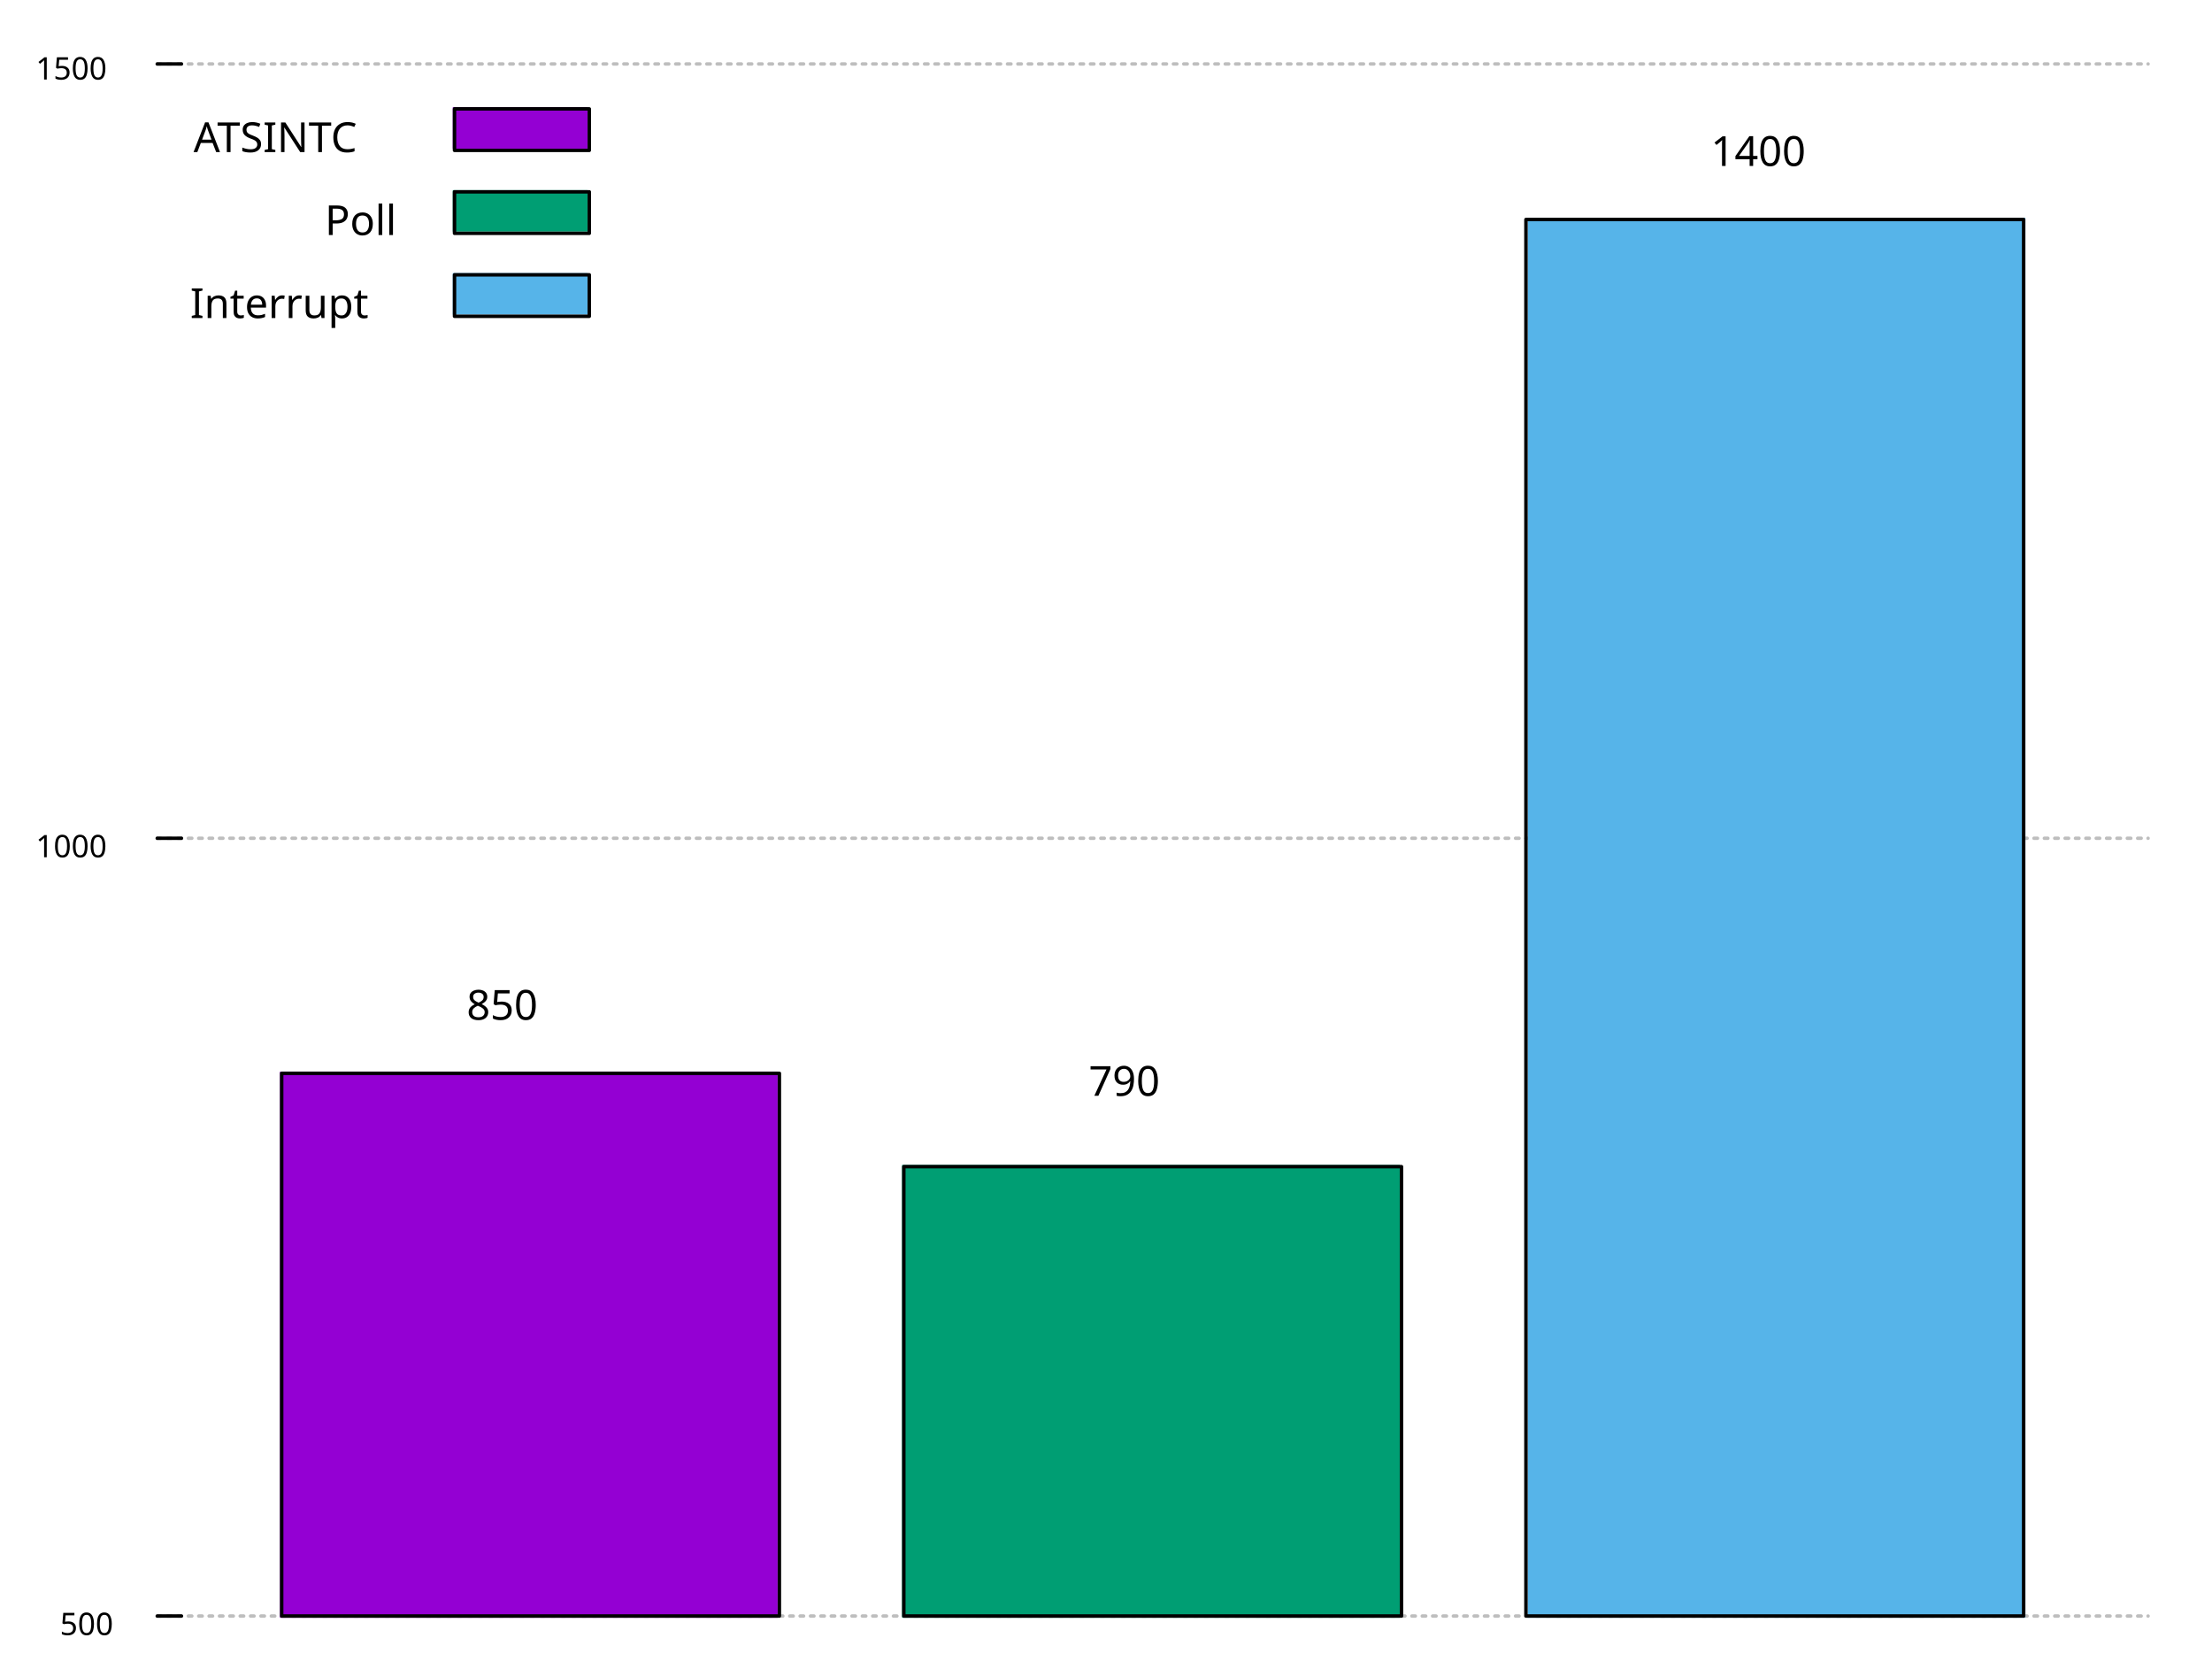
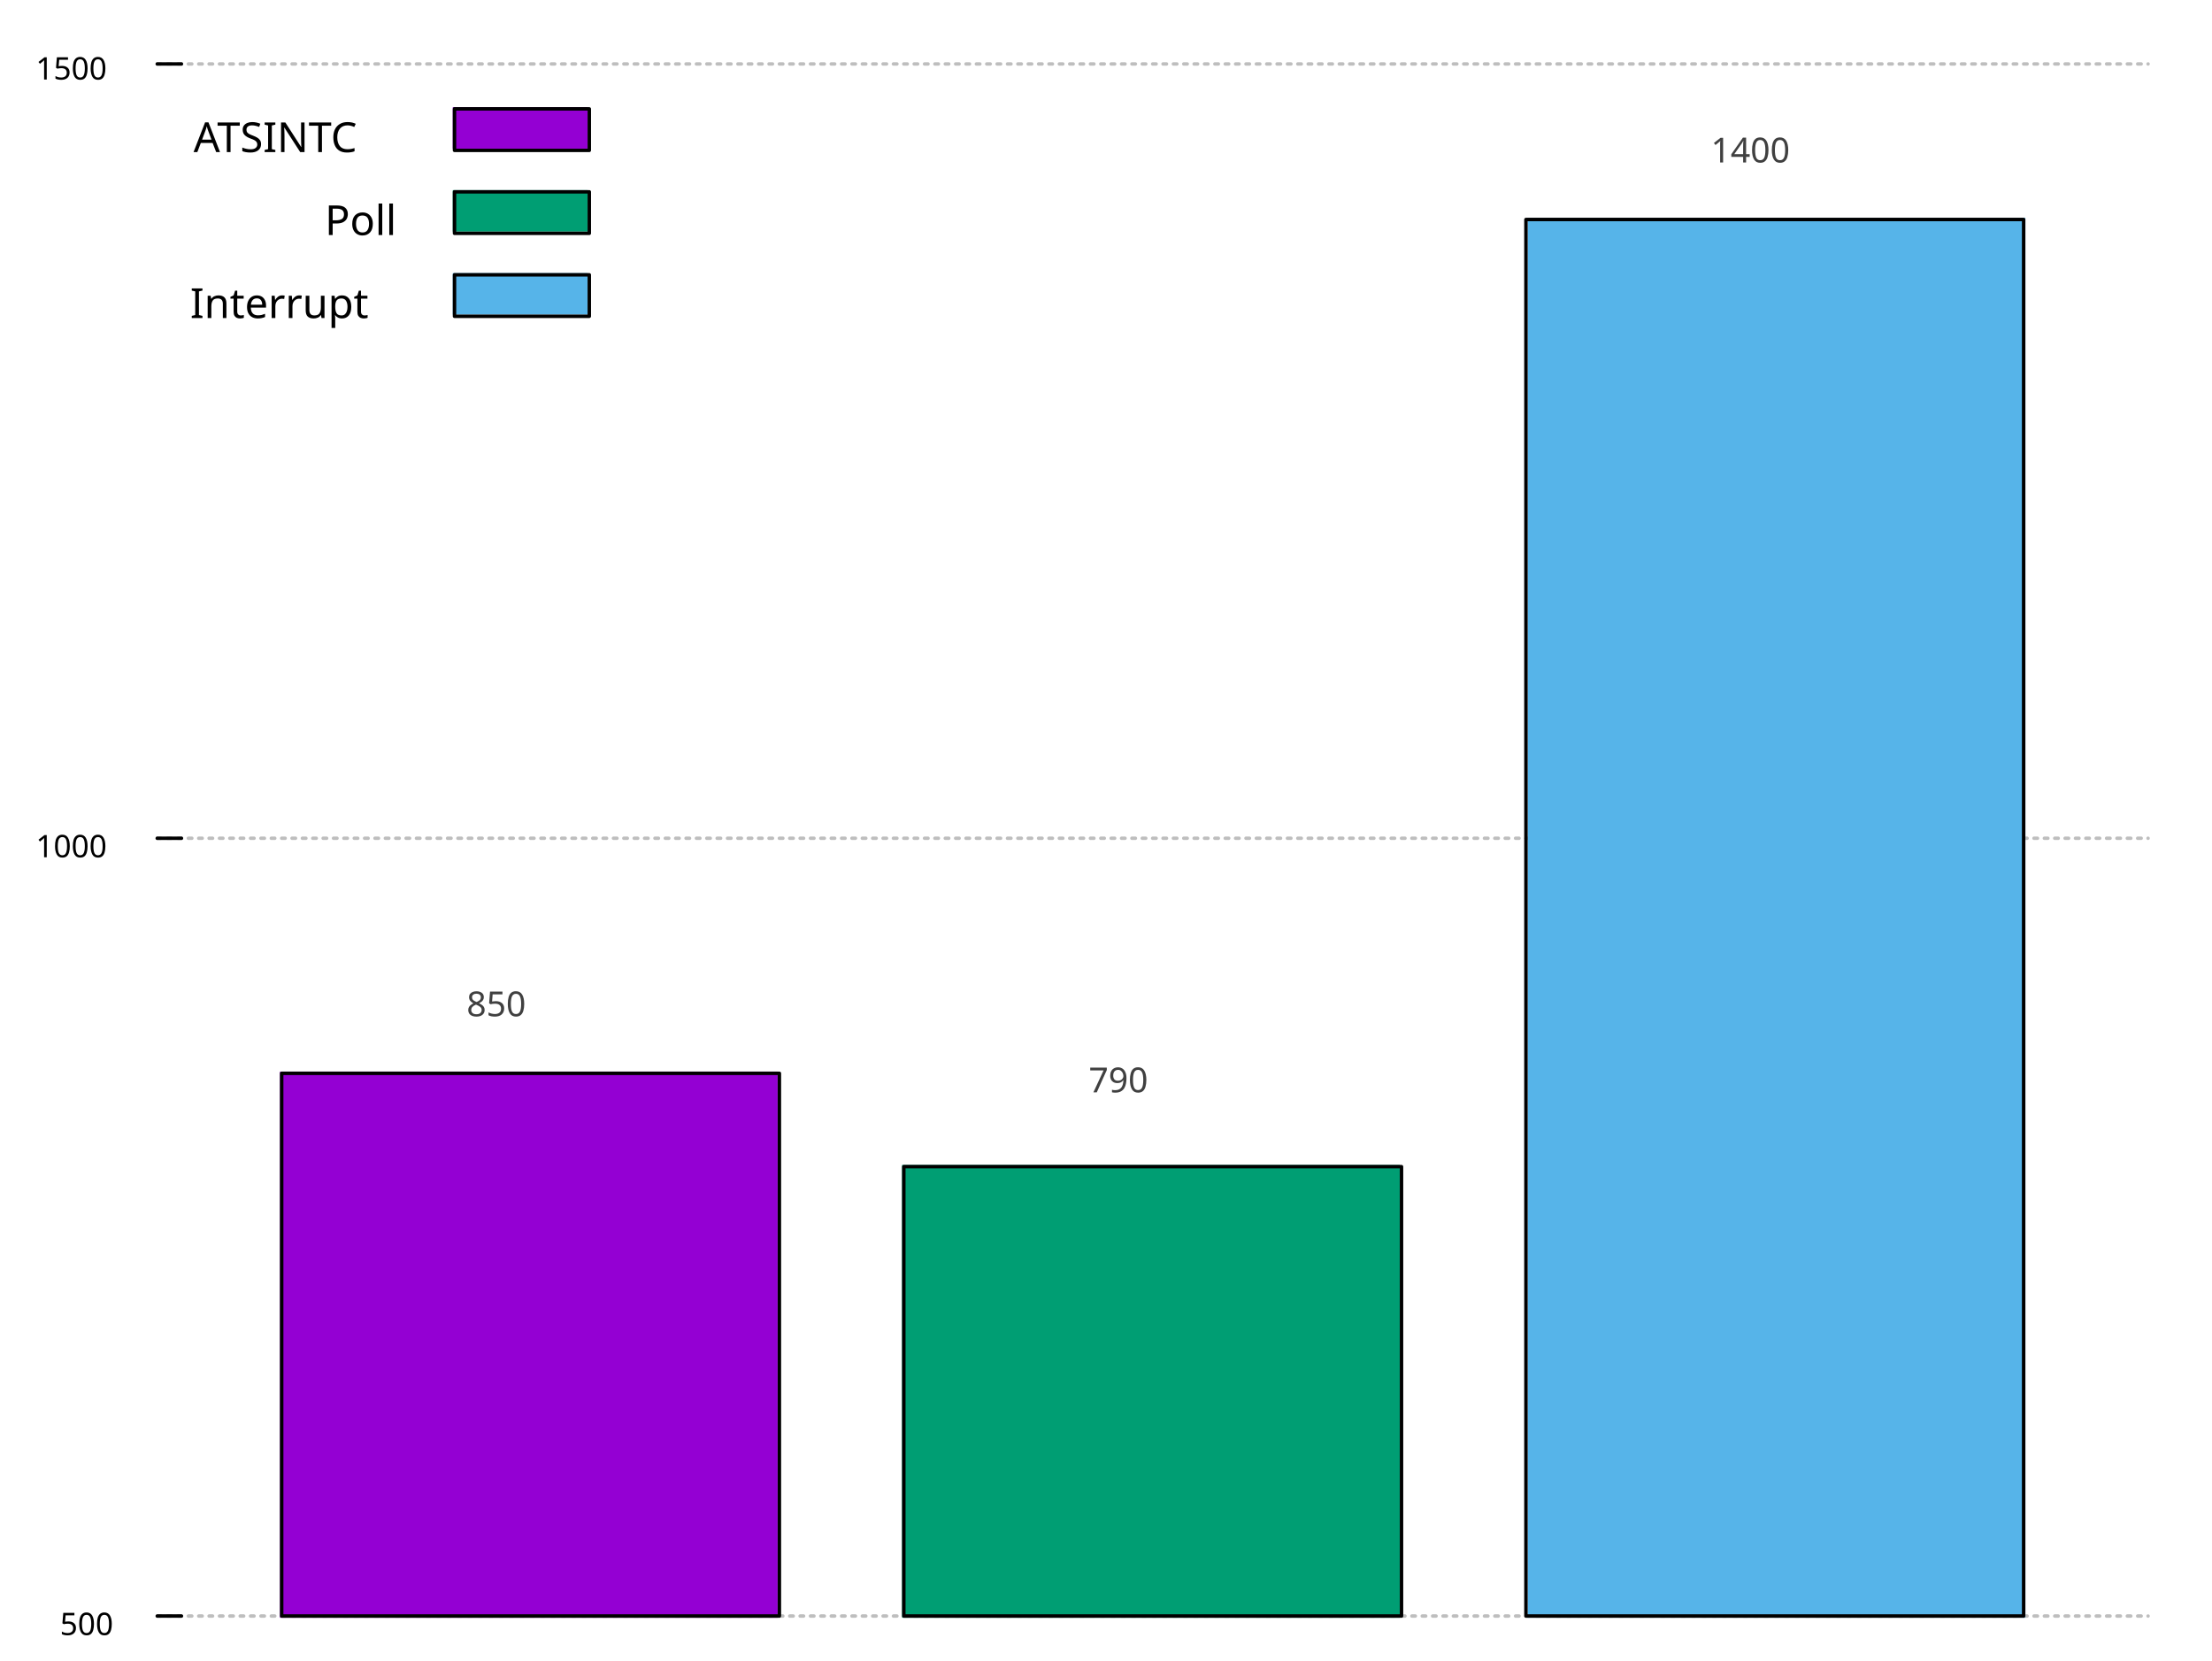
<svg xmlns="http://www.w3.org/2000/svg" width="226.483mm" height="170.039mm" viewBox="0 0 642 482" version="1.2" baseProfile="tiny">
  <defs>
</defs>
  <g fill="none" stroke="black" stroke-width="1" fill-rule="evenodd" stroke-linecap="square" stroke-linejoin="bevel">
    <g fill="none" stroke="#000000" stroke-opacity="1" stroke-width="1" stroke-linecap="square" stroke-linejoin="bevel" transform="matrix(1,0,0,1,0,0)" font-family="Ubuntu" font-size="11" font-weight="400" font-style="normal">
</g>
    <g fill="none" stroke="#000000" stroke-opacity="1" stroke-width="1" stroke-linecap="square" stroke-linejoin="bevel" transform="matrix(1.00313,0,0,1.00313,0,0)" font-family="Ubuntu" font-size="11" font-weight="400" font-style="normal">
</g>
    <g fill="none" stroke="#bebebe" stroke-opacity="1" stroke-dasharray="1,2" stroke-dashoffset="0" stroke-width="1" stroke-linecap="round" stroke-linejoin="round" transform="matrix(1.00313,0,0,1.00313,0,0)" font-family="Ubuntu" font-size="11" font-weight="400" font-style="normal">
      <polyline fill="none" vector-effect="none" points="45.5,467.5 621.5,467.5 " />
    </g>
    <g fill="none" stroke="#000000" stroke-opacity="1" stroke-width="1" stroke-linecap="round" stroke-linejoin="round" transform="matrix(1.00313,0,0,1.00313,0,0)" font-family="Ubuntu" font-size="11" font-weight="400" font-style="normal">
      <polyline fill="none" vector-effect="none" points="45.5,467.5 52.5,467.5 " />
    </g>
    <g fill="none" stroke="#000000" stroke-opacity="1" stroke-width="1" stroke-linecap="square" stroke-linejoin="bevel" transform="matrix(1.00313,0,0,1.00313,0,0)" font-family="Ubuntu" font-size="11" font-weight="400" font-style="normal">
</g>
    <g fill="none" stroke="#000000" stroke-opacity="1" stroke-width="1" stroke-linecap="square" stroke-linejoin="bevel" transform="matrix(1.00313,0,0,1.00313,15.0469,474.478)" font-family="Ubuntu" font-size="11" font-weight="400" font-style="normal">
</g>
    <g fill="none" stroke="#000000" stroke-opacity="1" stroke-width="1" stroke-linecap="square" stroke-linejoin="bevel" transform="matrix(1.00313,0,0,1.00313,15.0469,474.478)" font-family="Ubuntu" font-size="11" font-weight="400" font-style="normal">
</g>
    <g fill="none" stroke="#000000" stroke-opacity="1" stroke-width="1" stroke-linecap="square" stroke-linejoin="bevel" transform="matrix(1.00313,0,0,1.00313,15.0469,474.478)" font-family="Ubuntu" font-size="11" font-weight="400" font-style="normal">
</g>
    <g fill="none" stroke="#000000" stroke-opacity="1" stroke-width="1" stroke-linecap="square" stroke-linejoin="bevel" transform="matrix(1.00313,0,0,1.00313,15.0469,474.478)" font-family="Ubuntu" font-size="11" font-weight="400" font-style="normal">
</g>
    <g fill="none" stroke="#000000" stroke-opacity="1" stroke-width="1" stroke-linecap="square" stroke-linejoin="bevel" transform="matrix(1.00313,0,0,1.00313,15.0469,474.478)" font-family="Ubuntu" font-size="11" font-weight="400" font-style="normal">
</g>
    <g fill="none" stroke="#000000" stroke-opacity="1" stroke-width="1" stroke-linecap="square" stroke-linejoin="bevel" transform="matrix(1.00313,0,0,1.00313,15.0469,474.478)" font-family="Sans" font-size="9" font-weight="400" font-style="normal">
      <text fill="#000000" fill-opacity="1" stroke="none" xml:space="preserve" x="0" y="0" font-family="Sans" font-size="9" font-weight="400" font-style="normal"> 500</text>
    </g>
    <g fill="none" stroke="#000000" stroke-opacity="1" stroke-width="1" stroke-linecap="square" stroke-linejoin="bevel" transform="matrix(1.00313,0,0,1.00313,15.0469,474.478)" font-family="Ubuntu" font-size="11" font-weight="400" font-style="normal">
</g>
    <g fill="none" stroke="#000000" stroke-opacity="1" stroke-width="1" stroke-linecap="square" stroke-linejoin="bevel" transform="matrix(1.00313,0,0,1.00313,0,0)" font-family="Ubuntu" font-size="11" font-weight="400" font-style="normal">
</g>
    <g fill="none" stroke="#bebebe" stroke-opacity="1" stroke-dasharray="1,2" stroke-dashoffset="0" stroke-width="1" stroke-linecap="round" stroke-linejoin="round" transform="matrix(1.00313,0,0,1.00313,0,0)" font-family="Ubuntu" font-size="11" font-weight="400" font-style="normal">
      <polyline fill="none" vector-effect="none" points="45.5,242.5 621.5,242.5 " />
    </g>
    <g fill="none" stroke="#000000" stroke-opacity="1" stroke-width="1" stroke-linecap="round" stroke-linejoin="round" transform="matrix(1.00313,0,0,1.00313,0,0)" font-family="Ubuntu" font-size="11" font-weight="400" font-style="normal">
      <polyline fill="none" vector-effect="none" points="45.5,242.5 52.5,242.5 " />
    </g>
    <g fill="none" stroke="#000000" stroke-opacity="1" stroke-width="1" stroke-linecap="square" stroke-linejoin="bevel" transform="matrix(1.00313,0,0,1.00313,0,0)" font-family="Ubuntu" font-size="11" font-weight="400" font-style="normal">
</g>
    <g fill="none" stroke="#000000" stroke-opacity="1" stroke-width="1" stroke-linecap="square" stroke-linejoin="bevel" transform="matrix(1.00313,0,0,1.00313,8.025,248.775)" font-family="Ubuntu" font-size="11" font-weight="400" font-style="normal">
</g>
    <g fill="none" stroke="#000000" stroke-opacity="1" stroke-width="1" stroke-linecap="square" stroke-linejoin="bevel" transform="matrix(1.00313,0,0,1.00313,8.025,248.775)" font-family="Ubuntu" font-size="11" font-weight="400" font-style="normal">
</g>
    <g fill="none" stroke="#000000" stroke-opacity="1" stroke-width="1" stroke-linecap="square" stroke-linejoin="bevel" transform="matrix(1.00313,0,0,1.00313,8.025,248.775)" font-family="Ubuntu" font-size="11" font-weight="400" font-style="normal">
</g>
    <g fill="none" stroke="#000000" stroke-opacity="1" stroke-width="1" stroke-linecap="square" stroke-linejoin="bevel" transform="matrix(1.00313,0,0,1.00313,8.025,248.775)" font-family="Ubuntu" font-size="11" font-weight="400" font-style="normal">
</g>
    <g fill="none" stroke="#000000" stroke-opacity="1" stroke-width="1" stroke-linecap="square" stroke-linejoin="bevel" transform="matrix(1.00313,0,0,1.00313,8.025,248.775)" font-family="Ubuntu" font-size="11" font-weight="400" font-style="normal">
</g>
    <g fill="none" stroke="#000000" stroke-opacity="1" stroke-width="1" stroke-linecap="square" stroke-linejoin="bevel" transform="matrix(1.00313,0,0,1.00313,8.025,248.775)" font-family="Sans" font-size="9" font-weight="400" font-style="normal">
      <text fill="#000000" fill-opacity="1" stroke="none" xml:space="preserve" x="0" y="0" font-family="Sans" font-size="9" font-weight="400" font-style="normal"> 1000</text>
    </g>
    <g fill="none" stroke="#000000" stroke-opacity="1" stroke-width="1" stroke-linecap="square" stroke-linejoin="bevel" transform="matrix(1.00313,0,0,1.00313,8.025,248.775)" font-family="Ubuntu" font-size="11" font-weight="400" font-style="normal">
</g>
    <g fill="none" stroke="#000000" stroke-opacity="1" stroke-width="1" stroke-linecap="square" stroke-linejoin="bevel" transform="matrix(1.00313,0,0,1.00313,0,0)" font-family="Ubuntu" font-size="11" font-weight="400" font-style="normal">
</g>
    <g fill="none" stroke="#bebebe" stroke-opacity="1" stroke-dasharray="1,2" stroke-dashoffset="0" stroke-width="1" stroke-linecap="round" stroke-linejoin="round" transform="matrix(1.00313,0,0,1.00313,0,0)" font-family="Ubuntu" font-size="11" font-weight="400" font-style="normal">
      <polyline fill="none" vector-effect="none" points="45.5,18.5 621.5,18.5 " />
    </g>
    <g fill="none" stroke="#000000" stroke-opacity="1" stroke-width="1" stroke-linecap="round" stroke-linejoin="round" transform="matrix(1.00313,0,0,1.00313,0,0)" font-family="Ubuntu" font-size="11" font-weight="400" font-style="normal">
      <polyline fill="none" vector-effect="none" points="45.5,18.5 52.5,18.5 " />
    </g>
    <g fill="none" stroke="#000000" stroke-opacity="1" stroke-width="1" stroke-linecap="square" stroke-linejoin="bevel" transform="matrix(1.00313,0,0,1.00313,0,0)" font-family="Ubuntu" font-size="11" font-weight="400" font-style="normal">
</g>
    <g fill="none" stroke="#000000" stroke-opacity="1" stroke-width="1" stroke-linecap="square" stroke-linejoin="bevel" transform="matrix(1.00313,0,0,1.00313,8.025,23.0719)" font-family="Ubuntu" font-size="11" font-weight="400" font-style="normal">
</g>
    <g fill="none" stroke="#000000" stroke-opacity="1" stroke-width="1" stroke-linecap="square" stroke-linejoin="bevel" transform="matrix(1.00313,0,0,1.00313,8.025,23.0719)" font-family="Ubuntu" font-size="11" font-weight="400" font-style="normal">
</g>
    <g fill="none" stroke="#000000" stroke-opacity="1" stroke-width="1" stroke-linecap="square" stroke-linejoin="bevel" transform="matrix(1.00313,0,0,1.00313,8.025,23.0719)" font-family="Ubuntu" font-size="11" font-weight="400" font-style="normal">
</g>
    <g fill="none" stroke="#000000" stroke-opacity="1" stroke-width="1" stroke-linecap="square" stroke-linejoin="bevel" transform="matrix(1.00313,0,0,1.00313,8.025,23.0719)" font-family="Ubuntu" font-size="11" font-weight="400" font-style="normal">
</g>
    <g fill="none" stroke="#000000" stroke-opacity="1" stroke-width="1" stroke-linecap="square" stroke-linejoin="bevel" transform="matrix(1.00313,0,0,1.00313,8.025,23.0719)" font-family="Ubuntu" font-size="11" font-weight="400" font-style="normal">
</g>
    <g fill="none" stroke="#000000" stroke-opacity="1" stroke-width="1" stroke-linecap="square" stroke-linejoin="bevel" transform="matrix(1.00313,0,0,1.00313,8.025,23.0719)" font-family="Sans" font-size="9" font-weight="400" font-style="normal">
      <text fill="#000000" fill-opacity="1" stroke="none" xml:space="preserve" x="0" y="0" font-family="Sans" font-size="9" font-weight="400" font-style="normal"> 1500</text>
    </g>
    <g fill="none" stroke="#000000" stroke-opacity="1" stroke-width="1" stroke-linecap="square" stroke-linejoin="bevel" transform="matrix(1.00313,0,0,1.00313,8.025,23.0719)" font-family="Ubuntu" font-size="11" font-weight="400" font-style="normal">
</g>
-     <g fill="none" stroke="#000000" stroke-opacity="1" stroke-width="1" stroke-linecap="square" stroke-linejoin="bevel" transform="matrix(1.00313,0,0,1.00313,135.422,295.922)" font-family="Ubuntu" font-size="11" font-weight="400" font-style="normal">
- </g>
-     <g fill="none" stroke="#000000" stroke-opacity="1" stroke-width="1" stroke-linecap="square" stroke-linejoin="bevel" transform="matrix(1.00313,0,0,1.00313,135.422,295.922)" font-family="Ubuntu" font-size="11" font-weight="400" font-style="normal">
- </g>
-     <g fill="none" stroke="#000000" stroke-opacity="1" stroke-width="1" stroke-linecap="square" stroke-linejoin="bevel" transform="matrix(1.00313,0,0,1.00313,135.422,295.922)" font-family="Ubuntu" font-size="11" font-weight="400" font-style="normal">
- </g>
-     <g fill="none" stroke="#000000" stroke-opacity="1" stroke-width="1" stroke-linecap="square" stroke-linejoin="bevel" transform="matrix(1.00313,0,0,1.00313,135.422,295.922)" font-family="Ubuntu" font-size="11" font-weight="400" font-style="normal">
- </g>
-     <g fill="none" stroke="#000000" stroke-opacity="1" stroke-width="1" stroke-linecap="square" stroke-linejoin="bevel" transform="matrix(1.00313,0,0,1.00313,135.422,295.922)" font-family="Ubuntu" font-size="11" font-weight="400" font-style="normal">
- </g>
-     <g fill="none" stroke="#000000" stroke-opacity="1" stroke-width="1" stroke-linecap="square" stroke-linejoin="bevel" transform="matrix(1.00313,0,0,1.00313,135.422,295.922)" font-family="Times-Roman" font-size="12" font-weight="400" font-style="normal">
-       <text fill="#000000" fill-opacity="1" stroke="none" xml:space="preserve" x="0" y="0" font-family="Times-Roman" font-size="12" font-weight="400" font-style="normal">850</text>
-     </g>
-     <g fill="none" stroke="#000000" stroke-opacity="1" stroke-width="1" stroke-linecap="square" stroke-linejoin="bevel" transform="matrix(1.00313,0,0,1.00313,135.422,295.922)" font-family="Ubuntu" font-size="11" font-weight="400" font-style="normal">
- </g>
-     <g fill="none" stroke="#000000" stroke-opacity="1" stroke-width="1" stroke-linecap="square" stroke-linejoin="bevel" transform="matrix(1.00313,0,0,1.00313,315.984,317.991)" font-family="Ubuntu" font-size="11" font-weight="400" font-style="normal">
- </g>
-     <g fill="none" stroke="#000000" stroke-opacity="1" stroke-width="1" stroke-linecap="square" stroke-linejoin="bevel" transform="matrix(1.00313,0,0,1.00313,315.984,317.991)" font-family="Ubuntu" font-size="11" font-weight="400" font-style="normal">
- </g>
-     <g fill="none" stroke="#000000" stroke-opacity="1" stroke-width="1" stroke-linecap="square" stroke-linejoin="bevel" transform="matrix(1.00313,0,0,1.00313,315.984,317.991)" font-family="Ubuntu" font-size="11" font-weight="400" font-style="normal">
- </g>
-     <g fill="none" stroke="#000000" stroke-opacity="1" stroke-width="1" stroke-linecap="square" stroke-linejoin="bevel" transform="matrix(1.00313,0,0,1.00313,315.984,317.991)" font-family="Ubuntu" font-size="11" font-weight="400" font-style="normal">
- </g>
-     <g fill="none" stroke="#000000" stroke-opacity="1" stroke-width="1" stroke-linecap="square" stroke-linejoin="bevel" transform="matrix(1.00313,0,0,1.00313,315.984,317.991)" font-family="Ubuntu" font-size="11" font-weight="400" font-style="normal">
- </g>
-     <g fill="none" stroke="#000000" stroke-opacity="1" stroke-width="1" stroke-linecap="square" stroke-linejoin="bevel" transform="matrix(1.00313,0,0,1.00313,315.984,317.991)" font-family="Times-Roman" font-size="12" font-weight="400" font-style="normal">
-       <text fill="#000000" fill-opacity="1" stroke="none" xml:space="preserve" x="0" y="0" font-family="Times-Roman" font-size="12" font-weight="400" font-style="normal">790</text>
-     </g>
-     <g fill="none" stroke="#000000" stroke-opacity="1" stroke-width="1" stroke-linecap="square" stroke-linejoin="bevel" transform="matrix(1.00313,0,0,1.00313,315.984,317.991)" font-family="Ubuntu" font-size="11" font-weight="400" font-style="normal">
- </g>
-     <g fill="none" stroke="#000000" stroke-opacity="1" stroke-width="1" stroke-linecap="square" stroke-linejoin="bevel" transform="matrix(1.00313,0,0,1.00313,496.547,48.15)" font-family="Ubuntu" font-size="11" font-weight="400" font-style="normal">
- </g>
-     <g fill="none" stroke="#000000" stroke-opacity="1" stroke-width="1" stroke-linecap="square" stroke-linejoin="bevel" transform="matrix(1.00313,0,0,1.00313,496.547,48.15)" font-family="Ubuntu" font-size="11" font-weight="400" font-style="normal">
- </g>
-     <g fill="none" stroke="#000000" stroke-opacity="1" stroke-width="1" stroke-linecap="square" stroke-linejoin="bevel" transform="matrix(1.00313,0,0,1.00313,496.547,48.15)" font-family="Ubuntu" font-size="11" font-weight="400" font-style="normal">
- </g>
-     <g fill="none" stroke="#000000" stroke-opacity="1" stroke-width="1" stroke-linecap="square" stroke-linejoin="bevel" transform="matrix(1.00313,0,0,1.00313,496.547,48.15)" font-family="Ubuntu" font-size="11" font-weight="400" font-style="normal">
- </g>
-     <g fill="none" stroke="#000000" stroke-opacity="1" stroke-width="1" stroke-linecap="square" stroke-linejoin="bevel" transform="matrix(1.00313,0,0,1.00313,496.547,48.15)" font-family="Ubuntu" font-size="11" font-weight="400" font-style="normal">
- </g>
-     <g fill="none" stroke="#000000" stroke-opacity="1" stroke-width="1" stroke-linecap="square" stroke-linejoin="bevel" transform="matrix(1.00313,0,0,1.00313,496.547,48.15)" font-family="Times-Roman" font-size="12" font-weight="400" font-style="normal">
-       <text fill="#000000" fill-opacity="1" stroke="none" xml:space="preserve" x="0" y="0" font-family="Times-Roman" font-size="12" font-weight="400" font-style="normal">1400</text>
-     </g>
-     <g fill="none" stroke="#000000" stroke-opacity="1" stroke-width="1" stroke-linecap="square" stroke-linejoin="bevel" transform="matrix(1.00313,0,0,1.00313,496.547,48.15)" font-family="Ubuntu" font-size="11" font-weight="400" font-style="normal">
+     <g fill="none" stroke="#000000" stroke-opacity="1" stroke-width="1" stroke-linecap="square" stroke-linejoin="bevel" transform="matrix(1.00313,0,0,1.00313,135.422,294.919)" font-family="Ubuntu" font-size="11" font-weight="400" font-style="normal">
+ </g>
+     <g fill="none" stroke="#000000" stroke-opacity="1" stroke-width="1" stroke-linecap="square" stroke-linejoin="bevel" transform="matrix(1.00313,0,0,1.00313,135.422,294.919)" font-family="Ubuntu" font-size="11" font-weight="400" font-style="normal">
+ </g>
+     <g fill="none" stroke="#000000" stroke-opacity="1" stroke-width="1" stroke-linecap="square" stroke-linejoin="bevel" transform="matrix(1.00313,0,0,1.00313,135.422,294.919)" font-family="Ubuntu" font-size="11" font-weight="400" font-style="normal">
+ </g>
+     <g fill="none" stroke="#000000" stroke-opacity="1" stroke-width="1" stroke-linecap="square" stroke-linejoin="bevel" transform="matrix(1.00313,0,0,1.00313,135.422,294.919)" font-family="Ubuntu" font-size="11" font-weight="400" font-style="normal">
+ </g>
+     <g fill="none" stroke="#000000" stroke-opacity="1" stroke-width="1" stroke-linecap="square" stroke-linejoin="bevel" transform="matrix(1.00313,0,0,1.00313,135.422,294.919)" font-family="Ubuntu" font-size="11" font-weight="400" font-style="normal">
+ </g>
+     <g fill="none" stroke="#404040" stroke-opacity="1" stroke-width="1" stroke-linecap="square" stroke-linejoin="bevel" transform="matrix(1.00313,0,0,1.00313,135.422,294.919)" font-family="Times-Roman" font-size="10" font-weight="400" font-style="normal">
+       <text fill="#404040" fill-opacity="1" stroke="none" xml:space="preserve" x="0" y="0" font-family="Times-Roman" font-size="10" font-weight="400" font-style="normal">850</text>
+     </g>
+     <g fill="none" stroke="#000000" stroke-opacity="1" stroke-width="1" stroke-linecap="square" stroke-linejoin="bevel" transform="matrix(1.00313,0,0,1.00313,135.422,294.919)" font-family="Ubuntu" font-size="11" font-weight="400" font-style="normal">
+ </g>
+     <g fill="none" stroke="#000000" stroke-opacity="1" stroke-width="1" stroke-linecap="square" stroke-linejoin="bevel" transform="matrix(1.00313,0,0,1.00313,315.984,316.988)" font-family="Ubuntu" font-size="11" font-weight="400" font-style="normal">
+ </g>
+     <g fill="none" stroke="#000000" stroke-opacity="1" stroke-width="1" stroke-linecap="square" stroke-linejoin="bevel" transform="matrix(1.00313,0,0,1.00313,315.984,316.988)" font-family="Ubuntu" font-size="11" font-weight="400" font-style="normal">
+ </g>
+     <g fill="none" stroke="#000000" stroke-opacity="1" stroke-width="1" stroke-linecap="square" stroke-linejoin="bevel" transform="matrix(1.00313,0,0,1.00313,315.984,316.988)" font-family="Ubuntu" font-size="11" font-weight="400" font-style="normal">
+ </g>
+     <g fill="none" stroke="#000000" stroke-opacity="1" stroke-width="1" stroke-linecap="square" stroke-linejoin="bevel" transform="matrix(1.00313,0,0,1.00313,315.984,316.988)" font-family="Ubuntu" font-size="11" font-weight="400" font-style="normal">
+ </g>
+     <g fill="none" stroke="#000000" stroke-opacity="1" stroke-width="1" stroke-linecap="square" stroke-linejoin="bevel" transform="matrix(1.00313,0,0,1.00313,315.984,316.988)" font-family="Ubuntu" font-size="11" font-weight="400" font-style="normal">
+ </g>
+     <g fill="none" stroke="#404040" stroke-opacity="1" stroke-width="1" stroke-linecap="square" stroke-linejoin="bevel" transform="matrix(1.00313,0,0,1.00313,315.984,316.988)" font-family="Times-Roman" font-size="10" font-weight="400" font-style="normal">
+       <text fill="#404040" fill-opacity="1" stroke="none" xml:space="preserve" x="0" y="0" font-family="Times-Roman" font-size="10" font-weight="400" font-style="normal">790</text>
+     </g>
+     <g fill="none" stroke="#000000" stroke-opacity="1" stroke-width="1" stroke-linecap="square" stroke-linejoin="bevel" transform="matrix(1.00313,0,0,1.00313,315.984,316.988)" font-family="Ubuntu" font-size="11" font-weight="400" font-style="normal">
+ </g>
+     <g fill="none" stroke="#000000" stroke-opacity="1" stroke-width="1" stroke-linecap="square" stroke-linejoin="bevel" transform="matrix(1.00313,0,0,1.00313,496.547,47.1469)" font-family="Ubuntu" font-size="11" font-weight="400" font-style="normal">
+ </g>
+     <g fill="none" stroke="#000000" stroke-opacity="1" stroke-width="1" stroke-linecap="square" stroke-linejoin="bevel" transform="matrix(1.00313,0,0,1.00313,496.547,47.1469)" font-family="Ubuntu" font-size="11" font-weight="400" font-style="normal">
+ </g>
+     <g fill="none" stroke="#000000" stroke-opacity="1" stroke-width="1" stroke-linecap="square" stroke-linejoin="bevel" transform="matrix(1.00313,0,0,1.00313,496.547,47.1469)" font-family="Ubuntu" font-size="11" font-weight="400" font-style="normal">
+ </g>
+     <g fill="none" stroke="#000000" stroke-opacity="1" stroke-width="1" stroke-linecap="square" stroke-linejoin="bevel" transform="matrix(1.00313,0,0,1.00313,496.547,47.1469)" font-family="Ubuntu" font-size="11" font-weight="400" font-style="normal">
+ </g>
+     <g fill="none" stroke="#000000" stroke-opacity="1" stroke-width="1" stroke-linecap="square" stroke-linejoin="bevel" transform="matrix(1.00313,0,0,1.00313,496.547,47.1469)" font-family="Ubuntu" font-size="11" font-weight="400" font-style="normal">
+ </g>
+     <g fill="none" stroke="#404040" stroke-opacity="1" stroke-width="1" stroke-linecap="square" stroke-linejoin="bevel" transform="matrix(1.00313,0,0,1.00313,496.547,47.1469)" font-family="Times-Roman" font-size="10" font-weight="400" font-style="normal">
+       <text fill="#404040" fill-opacity="1" stroke="none" xml:space="preserve" x="0" y="0" font-family="Times-Roman" font-size="10" font-weight="400" font-style="normal">1400</text>
+     </g>
+     <g fill="none" stroke="#000000" stroke-opacity="1" stroke-width="1" stroke-linecap="square" stroke-linejoin="bevel" transform="matrix(1.00313,0,0,1.00313,496.547,47.1469)" font-family="Ubuntu" font-size="11" font-weight="400" font-style="normal">
</g>
    <g fill="none" stroke="#000000" stroke-opacity="1" stroke-width="1" stroke-linecap="square" stroke-linejoin="bevel" transform="matrix(1.00313,0,0,1.00313,56.175,44.1375)" font-family="Ubuntu" font-size="11" font-weight="400" font-style="normal">
</g>
    <g fill="none" stroke="#000000" stroke-opacity="1" stroke-width="1" stroke-linecap="square" stroke-linejoin="bevel" transform="matrix(1.00313,0,0,1.00313,56.175,44.1375)" font-family="Ubuntu" font-size="11" font-weight="400" font-style="normal">
</g>
    <g fill="none" stroke="#000000" stroke-opacity="1" stroke-width="1" stroke-linecap="square" stroke-linejoin="bevel" transform="matrix(1.00313,0,0,1.00313,56.175,44.1375)" font-family="Ubuntu" font-size="11" font-weight="400" font-style="normal">
</g>
    <g fill="none" stroke="#000000" stroke-opacity="1" stroke-width="1" stroke-linecap="square" stroke-linejoin="bevel" transform="matrix(1.00313,0,0,1.00313,56.175,44.1375)" font-family="Ubuntu" font-size="11" font-weight="400" font-style="normal">
</g>
    <g fill="none" stroke="#000000" stroke-opacity="1" stroke-width="1" stroke-linecap="square" stroke-linejoin="bevel" transform="matrix(1.00313,0,0,1.00313,56.175,44.1375)" font-family="Ubuntu" font-size="11" font-weight="400" font-style="normal">
</g>
    <g fill="none" stroke="#000000" stroke-opacity="1" stroke-width="1" stroke-linecap="square" stroke-linejoin="bevel" transform="matrix(1.00313,0,0,1.00313,56.175,44.1375)" font-family="Sans" font-size="12" font-weight="400" font-style="normal">
      <text fill="#000000" fill-opacity="1" stroke="none" xml:space="preserve" x="0" y="0" font-family="Sans" font-size="12" font-weight="400" font-style="normal">ATSINTC</text>
    </g>
    <g fill="none" stroke="#000000" stroke-opacity="1" stroke-width="1" stroke-linecap="square" stroke-linejoin="bevel" transform="matrix(1.00313,0,0,1.00313,56.175,44.1375)" font-family="Ubuntu" font-size="11" font-weight="400" font-style="normal">
</g>
    <g fill="none" stroke="#000000" stroke-opacity="1" stroke-width="1" stroke-linecap="square" stroke-linejoin="bevel" transform="matrix(1.00313,0,0,1.00313,0,0)" font-family="Ubuntu" font-size="11" font-weight="400" font-style="normal">
</g>
    <g fill="#9400d3" fill-opacity="1" stroke="none" transform="matrix(1.00313,0,0,1.00313,0,0)" font-family="Ubuntu" font-size="11" font-weight="400" font-style="normal">
      <rect x="131" y="31" width="39" height="12" />
    </g>
    <g fill="none" stroke="#000000" stroke-opacity="1" stroke-width="1" stroke-linecap="square" stroke-linejoin="bevel" transform="matrix(1.00313,0,0,1.00313,0,0)" font-family="Ubuntu" font-size="11" font-weight="400" font-style="normal">
</g>
    <g fill="none" stroke="#000000" stroke-opacity="1" stroke-width="1" stroke-linecap="square" stroke-linejoin="bevel" transform="matrix(1.00313,0,0,1.00313,0,0)" font-family="Ubuntu" font-size="11" font-weight="400" font-style="normal">
</g>
    <g fill="none" stroke="#000000" stroke-opacity="1" stroke-width="1" stroke-linecap="round" stroke-linejoin="round" transform="matrix(1.00313,0,0,1.00313,0,0)" font-family="Ubuntu" font-size="11" font-weight="400" font-style="normal">
      <path vector-effect="none" fill-rule="evenodd" d="M131.5,43.5 L170.5,43.5 L170.5,43.5 L170.5,31.5 L170.5,31.5 L131.5,31.5 L131.5,31.5 L131.5,43.5" />
    </g>
    <g fill="none" stroke="#000000" stroke-opacity="1" stroke-width="1" stroke-linecap="square" stroke-linejoin="bevel" transform="matrix(1.00313,0,0,1.00313,0,0)" font-family="Ubuntu" font-size="11" font-weight="400" font-style="normal">
</g>
    <g fill="none" stroke="#000000" stroke-opacity="1" stroke-width="1" stroke-linecap="square" stroke-linejoin="bevel" transform="matrix(1.00313,0,0,1.00313,0,0)" font-family="Ubuntu" font-size="11" font-weight="400" font-style="normal">
</g>
    <g fill="none" stroke="#000000" stroke-opacity="1" stroke-width="1" stroke-linecap="square" stroke-linejoin="bevel" transform="matrix(1.00313,0,0,1.00313,0,0)" font-family="Ubuntu" font-size="11" font-weight="400" font-style="normal">
</g>
    <g fill="none" stroke="#000000" stroke-opacity="1" stroke-width="1" stroke-linecap="square" stroke-linejoin="bevel" transform="matrix(1.00313,0,0,1.00313,0,0)" font-family="Ubuntu" font-size="11" font-weight="400" font-style="normal">
</g>
    <g fill="#9400d3" fill-opacity="1" stroke="none" transform="matrix(1.00313,0,0,1.00313,0,0)" font-family="Ubuntu" font-size="11" font-weight="400" font-style="normal">
      <rect x="81" y="310" width="144" height="158" />
    </g>
    <g fill="none" stroke="#000000" stroke-opacity="1" stroke-width="1" stroke-linecap="square" stroke-linejoin="bevel" transform="matrix(1.00313,0,0,1.00313,0,0)" font-family="Ubuntu" font-size="11" font-weight="400" font-style="normal">
</g>
    <g fill="none" stroke="#000000" stroke-opacity="1" stroke-width="1" stroke-linecap="square" stroke-linejoin="bevel" transform="matrix(1.00313,0,0,1.00313,0,0)" font-family="Ubuntu" font-size="11" font-weight="400" font-style="normal">
</g>
    <g fill="none" stroke="#000000" stroke-opacity="1" stroke-width="1" stroke-linecap="round" stroke-linejoin="round" transform="matrix(1.00313,0,0,1.00313,0,0)" font-family="Ubuntu" font-size="11" font-weight="400" font-style="normal">
      <polyline fill="none" vector-effect="none" points="81.5,467.5 81.5,310.5 225.5,310.5 225.5,467.5 81.5,467.5 " />
    </g>
    <g fill="none" stroke="#000000" stroke-opacity="1" stroke-width="1" stroke-linecap="square" stroke-linejoin="bevel" transform="matrix(1.00313,0,0,1.00313,0,0)" font-family="Ubuntu" font-size="11" font-weight="400" font-style="normal">
</g>
    <g fill="none" stroke="#000000" stroke-opacity="1" stroke-width="1" stroke-linecap="square" stroke-linejoin="bevel" transform="matrix(1.00313,0,0,1.00313,94.2938,68.2125)" font-family="Ubuntu" font-size="11" font-weight="400" font-style="normal">
</g>
    <g fill="none" stroke="#000000" stroke-opacity="1" stroke-width="1" stroke-linecap="square" stroke-linejoin="bevel" transform="matrix(1.00313,0,0,1.00313,94.2938,68.2125)" font-family="Ubuntu" font-size="11" font-weight="400" font-style="normal">
</g>
    <g fill="none" stroke="#000000" stroke-opacity="1" stroke-width="1" stroke-linecap="square" stroke-linejoin="bevel" transform="matrix(1.00313,0,0,1.00313,94.2938,68.2125)" font-family="Ubuntu" font-size="11" font-weight="400" font-style="normal">
</g>
    <g fill="none" stroke="#000000" stroke-opacity="1" stroke-width="1" stroke-linecap="square" stroke-linejoin="bevel" transform="matrix(1.00313,0,0,1.00313,94.2938,68.2125)" font-family="Ubuntu" font-size="11" font-weight="400" font-style="normal">
</g>
    <g fill="none" stroke="#000000" stroke-opacity="1" stroke-width="1" stroke-linecap="square" stroke-linejoin="bevel" transform="matrix(1.00313,0,0,1.00313,94.2938,68.2125)" font-family="Ubuntu" font-size="11" font-weight="400" font-style="normal">
</g>
    <g fill="none" stroke="#000000" stroke-opacity="1" stroke-width="1" stroke-linecap="square" stroke-linejoin="bevel" transform="matrix(1.00313,0,0,1.00313,94.2938,68.2125)" font-family="Sans" font-size="12" font-weight="400" font-style="normal">
      <text fill="#000000" fill-opacity="1" stroke="none" xml:space="preserve" x="0" y="0" font-family="Sans" font-size="12" font-weight="400" font-style="normal">Poll</text>
    </g>
    <g fill="none" stroke="#000000" stroke-opacity="1" stroke-width="1" stroke-linecap="square" stroke-linejoin="bevel" transform="matrix(1.00313,0,0,1.00313,94.2938,68.2125)" font-family="Ubuntu" font-size="11" font-weight="400" font-style="normal">
</g>
    <g fill="none" stroke="#000000" stroke-opacity="1" stroke-width="1" stroke-linecap="square" stroke-linejoin="bevel" transform="matrix(1.00313,0,0,1.00313,0,0)" font-family="Ubuntu" font-size="11" font-weight="400" font-style="normal">
</g>
    <g fill="#009e73" fill-opacity="1" stroke="none" transform="matrix(1.00313,0,0,1.00313,0,0)" font-family="Ubuntu" font-size="11" font-weight="400" font-style="normal">
      <rect x="131" y="55" width="39" height="12" />
    </g>
    <g fill="none" stroke="#000000" stroke-opacity="1" stroke-width="1" stroke-linecap="square" stroke-linejoin="bevel" transform="matrix(1.00313,0,0,1.00313,0,0)" font-family="Ubuntu" font-size="11" font-weight="400" font-style="normal">
</g>
    <g fill="none" stroke="#000000" stroke-opacity="1" stroke-width="1" stroke-linecap="square" stroke-linejoin="bevel" transform="matrix(1.00313,0,0,1.00313,0,0)" font-family="Ubuntu" font-size="11" font-weight="400" font-style="normal">
</g>
    <g fill="none" stroke="#000000" stroke-opacity="1" stroke-width="1" stroke-linecap="round" stroke-linejoin="round" transform="matrix(1.00313,0,0,1.00313,0,0)" font-family="Ubuntu" font-size="11" font-weight="400" font-style="normal">
      <path vector-effect="none" fill-rule="evenodd" d="M131.5,67.5 L170.5,67.5 L170.5,67.5 L170.5,55.5 L170.5,55.5 L131.5,55.5 L131.5,55.5 L131.5,67.5" />
    </g>
    <g fill="none" stroke="#000000" stroke-opacity="1" stroke-width="1" stroke-linecap="square" stroke-linejoin="bevel" transform="matrix(1.00313,0,0,1.00313,0,0)" font-family="Ubuntu" font-size="11" font-weight="400" font-style="normal">
</g>
    <g fill="none" stroke="#000000" stroke-opacity="1" stroke-width="1" stroke-linecap="square" stroke-linejoin="bevel" transform="matrix(1.00313,0,0,1.00313,0,0)" font-family="Ubuntu" font-size="11" font-weight="400" font-style="normal">
</g>
    <g fill="none" stroke="#000000" stroke-opacity="1" stroke-width="1" stroke-linecap="square" stroke-linejoin="bevel" transform="matrix(1.00313,0,0,1.00313,0,0)" font-family="Ubuntu" font-size="11" font-weight="400" font-style="normal">
</g>
    <g fill="none" stroke="#000000" stroke-opacity="1" stroke-width="1" stroke-linecap="square" stroke-linejoin="bevel" transform="matrix(1.00313,0,0,1.00313,0,0)" font-family="Ubuntu" font-size="11" font-weight="400" font-style="normal">
</g>
    <g fill="#009e73" fill-opacity="1" stroke="none" transform="matrix(1.00313,0,0,1.00313,0,0)" font-family="Ubuntu" font-size="11" font-weight="400" font-style="normal">
      <rect x="261" y="337" width="144" height="131" />
    </g>
    <g fill="none" stroke="#000000" stroke-opacity="1" stroke-width="1" stroke-linecap="square" stroke-linejoin="bevel" transform="matrix(1.00313,0,0,1.00313,0,0)" font-family="Ubuntu" font-size="11" font-weight="400" font-style="normal">
</g>
    <g fill="none" stroke="#000000" stroke-opacity="1" stroke-width="1" stroke-linecap="square" stroke-linejoin="bevel" transform="matrix(1.00313,0,0,1.00313,0,0)" font-family="Ubuntu" font-size="11" font-weight="400" font-style="normal">
</g>
    <g fill="none" stroke="#000000" stroke-opacity="1" stroke-width="1" stroke-linecap="round" stroke-linejoin="round" transform="matrix(1.00313,0,0,1.00313,0,0)" font-family="Ubuntu" font-size="11" font-weight="400" font-style="normal">
      <polyline fill="none" vector-effect="none" points="261.5,467.5 261.5,337.5 405.5,337.5 405.5,467.5 261.5,467.5 " />
    </g>
    <g fill="none" stroke="#000000" stroke-opacity="1" stroke-width="1" stroke-linecap="square" stroke-linejoin="bevel" transform="matrix(1.00313,0,0,1.00313,0,0)" font-family="Ubuntu" font-size="11" font-weight="400" font-style="normal">
</g>
    <g fill="none" stroke="#000000" stroke-opacity="1" stroke-width="1" stroke-linecap="square" stroke-linejoin="bevel" transform="matrix(1.00313,0,0,1.00313,55.1719,92.2875)" font-family="Ubuntu" font-size="11" font-weight="400" font-style="normal">
</g>
    <g fill="none" stroke="#000000" stroke-opacity="1" stroke-width="1" stroke-linecap="square" stroke-linejoin="bevel" transform="matrix(1.00313,0,0,1.00313,55.1719,92.2875)" font-family="Ubuntu" font-size="11" font-weight="400" font-style="normal">
</g>
    <g fill="none" stroke="#000000" stroke-opacity="1" stroke-width="1" stroke-linecap="square" stroke-linejoin="bevel" transform="matrix(1.00313,0,0,1.00313,55.1719,92.2875)" font-family="Ubuntu" font-size="11" font-weight="400" font-style="normal">
</g>
    <g fill="none" stroke="#000000" stroke-opacity="1" stroke-width="1" stroke-linecap="square" stroke-linejoin="bevel" transform="matrix(1.00313,0,0,1.00313,55.1719,92.2875)" font-family="Ubuntu" font-size="11" font-weight="400" font-style="normal">
</g>
    <g fill="none" stroke="#000000" stroke-opacity="1" stroke-width="1" stroke-linecap="square" stroke-linejoin="bevel" transform="matrix(1.00313,0,0,1.00313,55.1719,92.2875)" font-family="Ubuntu" font-size="11" font-weight="400" font-style="normal">
</g>
    <g fill="none" stroke="#000000" stroke-opacity="1" stroke-width="1" stroke-linecap="square" stroke-linejoin="bevel" transform="matrix(1.00313,0,0,1.00313,55.1719,92.2875)" font-family="Sans" font-size="12" font-weight="400" font-style="normal">
      <text fill="#000000" fill-opacity="1" stroke="none" xml:space="preserve" x="0" y="0" font-family="Sans" font-size="12" font-weight="400" font-style="normal">Interrupt</text>
    </g>
    <g fill="none" stroke="#000000" stroke-opacity="1" stroke-width="1" stroke-linecap="square" stroke-linejoin="bevel" transform="matrix(1.00313,0,0,1.00313,55.1719,92.2875)" font-family="Ubuntu" font-size="11" font-weight="400" font-style="normal">
</g>
    <g fill="none" stroke="#000000" stroke-opacity="1" stroke-width="1" stroke-linecap="square" stroke-linejoin="bevel" transform="matrix(1.00313,0,0,1.00313,0,0)" font-family="Ubuntu" font-size="11" font-weight="400" font-style="normal">
</g>
    <g fill="#56b4e9" fill-opacity="1" stroke="none" transform="matrix(1.00313,0,0,1.00313,0,0)" font-family="Ubuntu" font-size="11" font-weight="400" font-style="normal">
      <rect x="131" y="79" width="39" height="12" />
    </g>
    <g fill="none" stroke="#000000" stroke-opacity="1" stroke-width="1" stroke-linecap="square" stroke-linejoin="bevel" transform="matrix(1.00313,0,0,1.00313,0,0)" font-family="Ubuntu" font-size="11" font-weight="400" font-style="normal">
</g>
    <g fill="none" stroke="#000000" stroke-opacity="1" stroke-width="1" stroke-linecap="square" stroke-linejoin="bevel" transform="matrix(1.00313,0,0,1.00313,0,0)" font-family="Ubuntu" font-size="11" font-weight="400" font-style="normal">
</g>
    <g fill="none" stroke="#000000" stroke-opacity="1" stroke-width="1" stroke-linecap="round" stroke-linejoin="round" transform="matrix(1.00313,0,0,1.00313,0,0)" font-family="Ubuntu" font-size="11" font-weight="400" font-style="normal">
      <path vector-effect="none" fill-rule="evenodd" d="M131.5,91.5 L170.5,91.5 L170.5,91.5 L170.5,79.5 L170.5,79.5 L131.5,79.5 L131.5,79.5 L131.5,91.5" />
    </g>
    <g fill="none" stroke="#000000" stroke-opacity="1" stroke-width="1" stroke-linecap="square" stroke-linejoin="bevel" transform="matrix(1.00313,0,0,1.00313,0,0)" font-family="Ubuntu" font-size="11" font-weight="400" font-style="normal">
</g>
    <g fill="none" stroke="#000000" stroke-opacity="1" stroke-width="1" stroke-linecap="square" stroke-linejoin="bevel" transform="matrix(1.00313,0,0,1.00313,0,0)" font-family="Ubuntu" font-size="11" font-weight="400" font-style="normal">
</g>
    <g fill="none" stroke="#000000" stroke-opacity="1" stroke-width="1" stroke-linecap="square" stroke-linejoin="bevel" transform="matrix(1.00313,0,0,1.00313,0,0)" font-family="Ubuntu" font-size="11" font-weight="400" font-style="normal">
</g>
    <g fill="none" stroke="#000000" stroke-opacity="1" stroke-width="1" stroke-linecap="square" stroke-linejoin="bevel" transform="matrix(1.00313,0,0,1.00313,0,0)" font-family="Ubuntu" font-size="11" font-weight="400" font-style="normal">
</g>
    <g fill="#56b4e9" fill-opacity="1" stroke="none" transform="matrix(1.00313,0,0,1.00313,0,0)" font-family="Ubuntu" font-size="11" font-weight="400" font-style="normal">
      <rect x="442" y="63" width="144" height="405" />
    </g>
    <g fill="none" stroke="#000000" stroke-opacity="1" stroke-width="1" stroke-linecap="square" stroke-linejoin="bevel" transform="matrix(1.00313,0,0,1.00313,0,0)" font-family="Ubuntu" font-size="11" font-weight="400" font-style="normal">
</g>
    <g fill="none" stroke="#000000" stroke-opacity="1" stroke-width="1" stroke-linecap="square" stroke-linejoin="bevel" transform="matrix(1.00313,0,0,1.00313,0,0)" font-family="Ubuntu" font-size="11" font-weight="400" font-style="normal">
</g>
    <g fill="none" stroke="#000000" stroke-opacity="1" stroke-width="1" stroke-linecap="round" stroke-linejoin="round" transform="matrix(1.00313,0,0,1.00313,0,0)" font-family="Ubuntu" font-size="11" font-weight="400" font-style="normal">
      <polyline fill="none" vector-effect="none" points="441.5,467.5 441.5,63.5 585.5,63.5 585.5,467.5 441.5,467.5 " />
    </g>
    <g fill="none" stroke="#000000" stroke-opacity="1" stroke-width="1" stroke-linecap="square" stroke-linejoin="bevel" transform="matrix(1.00313,0,0,1.00313,0,0)" font-family="Ubuntu" font-size="11" font-weight="400" font-style="normal">
</g>
    <g fill="none" stroke="#000000" stroke-opacity="1" stroke-width="1" stroke-linecap="square" stroke-linejoin="bevel" transform="matrix(1,0,0,1,0,0)" font-family="Ubuntu" font-size="11" font-weight="400" font-style="normal">
</g>
  </g>
</svg>
